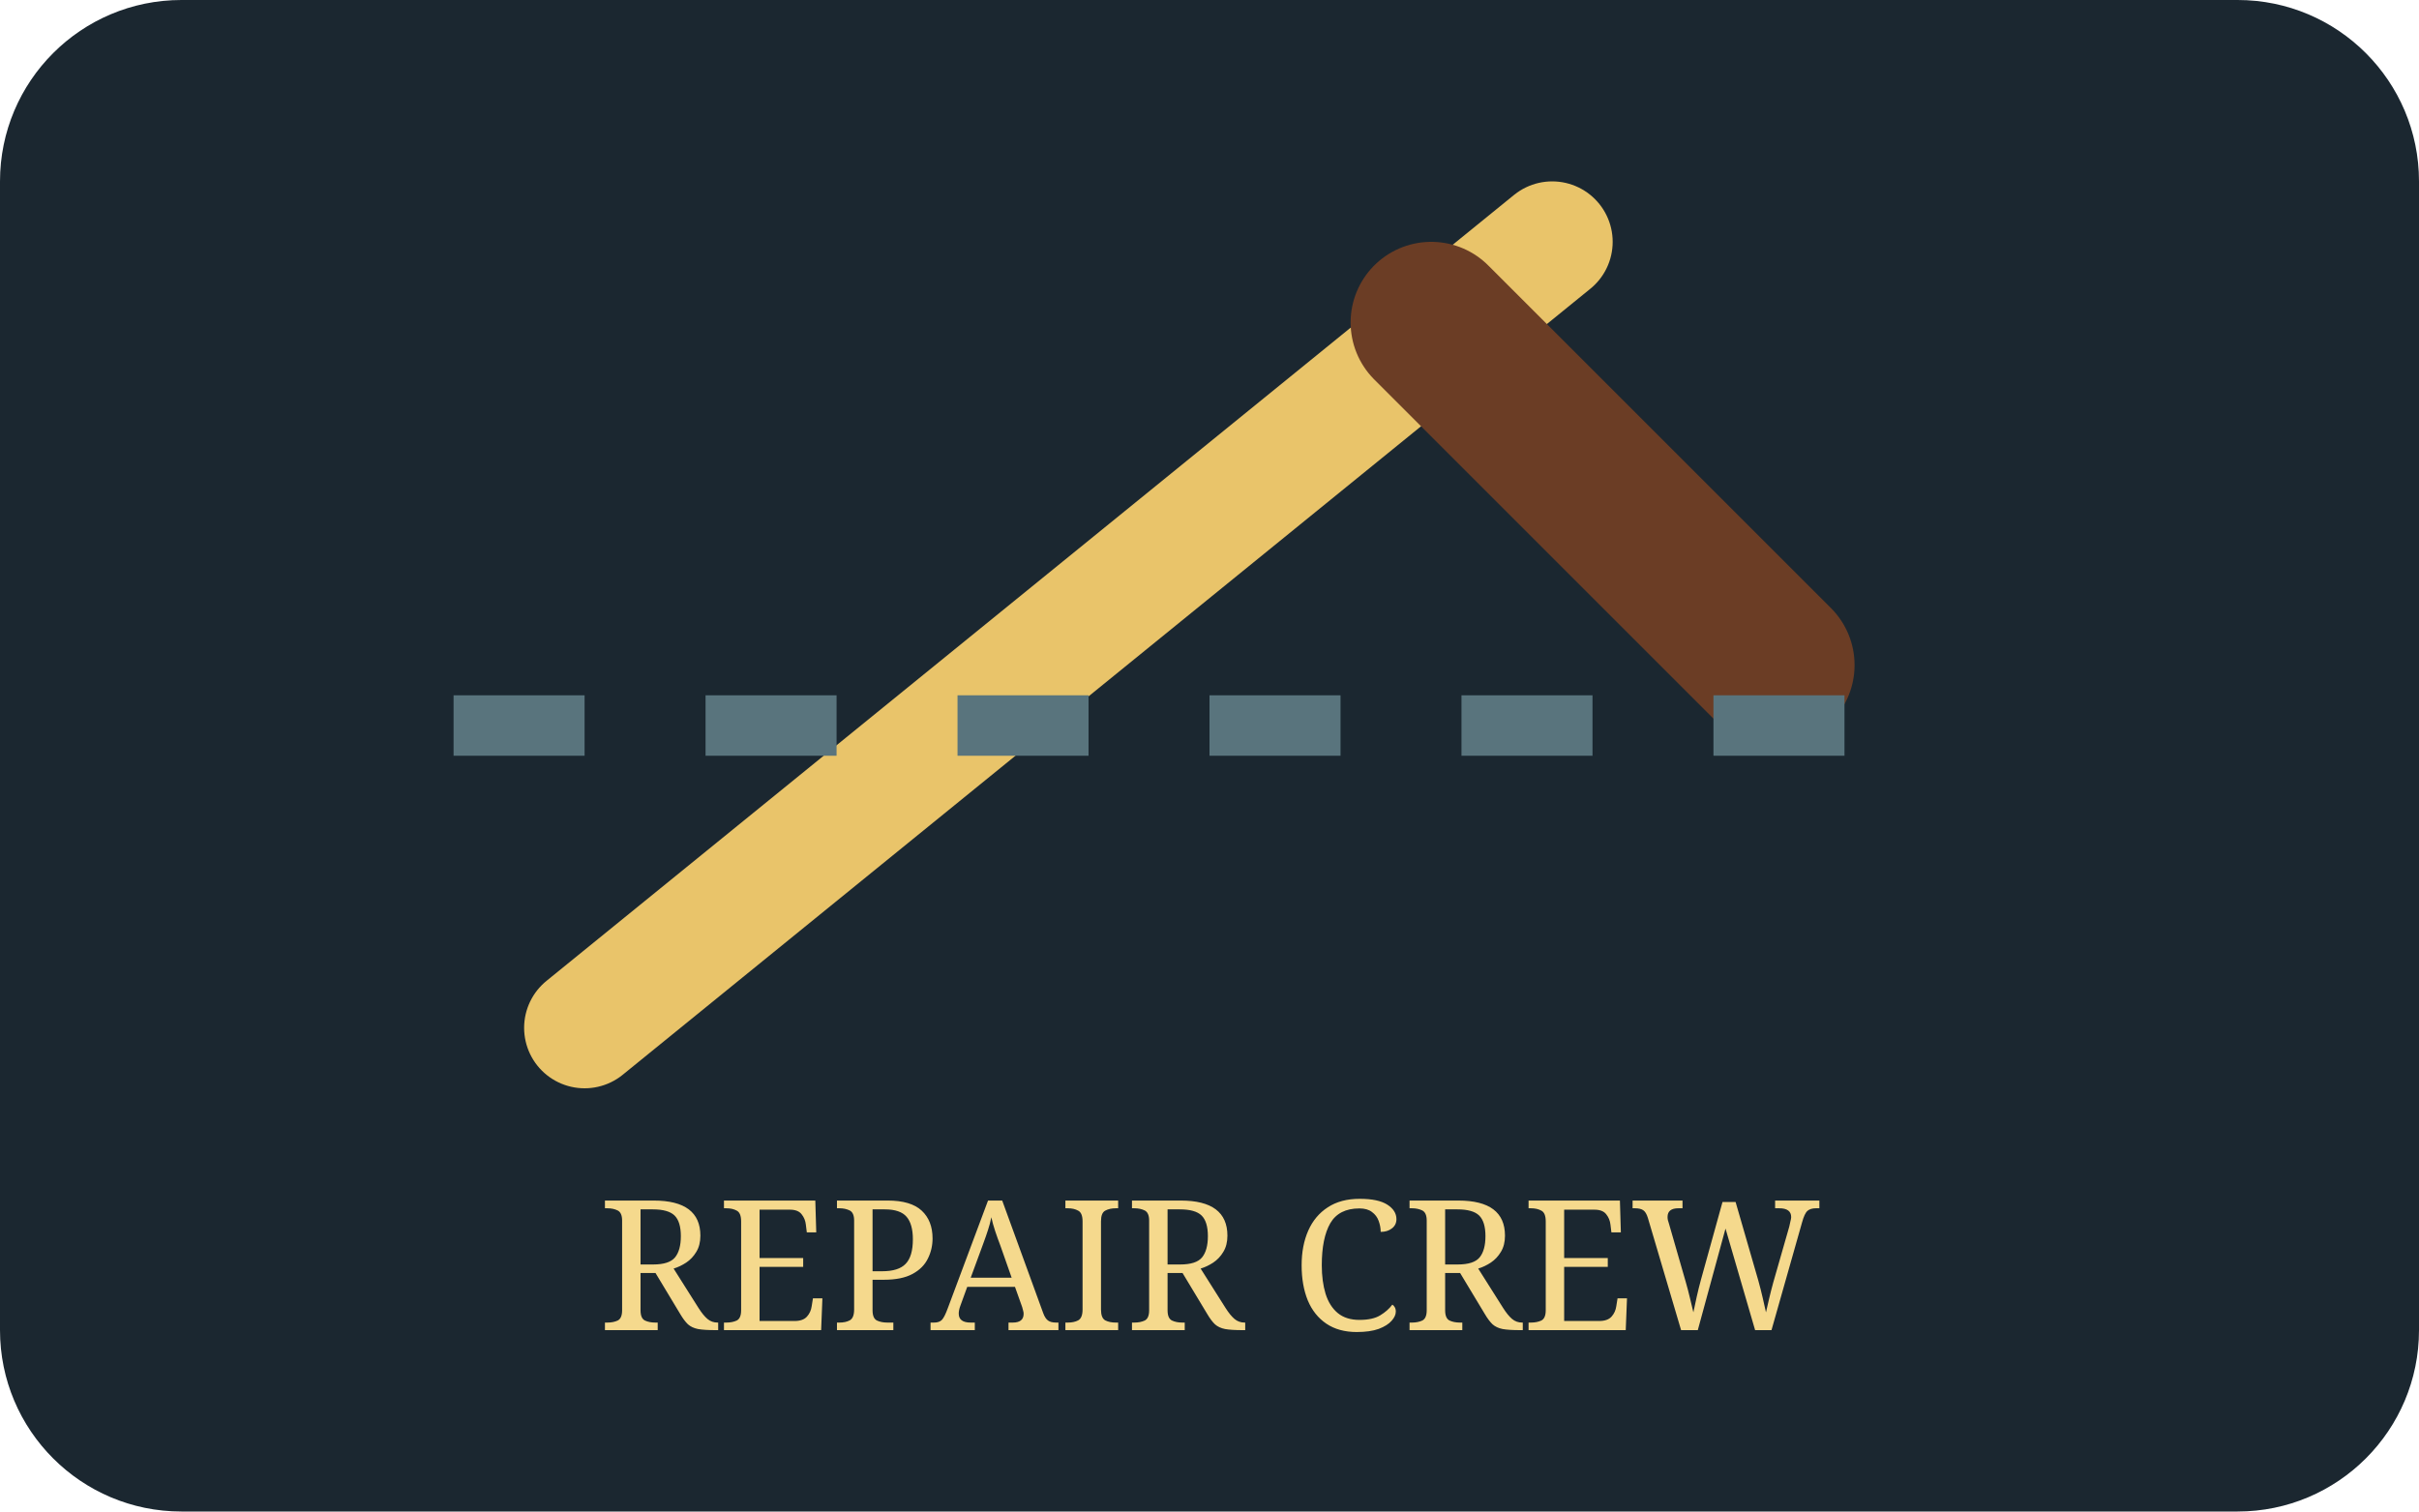
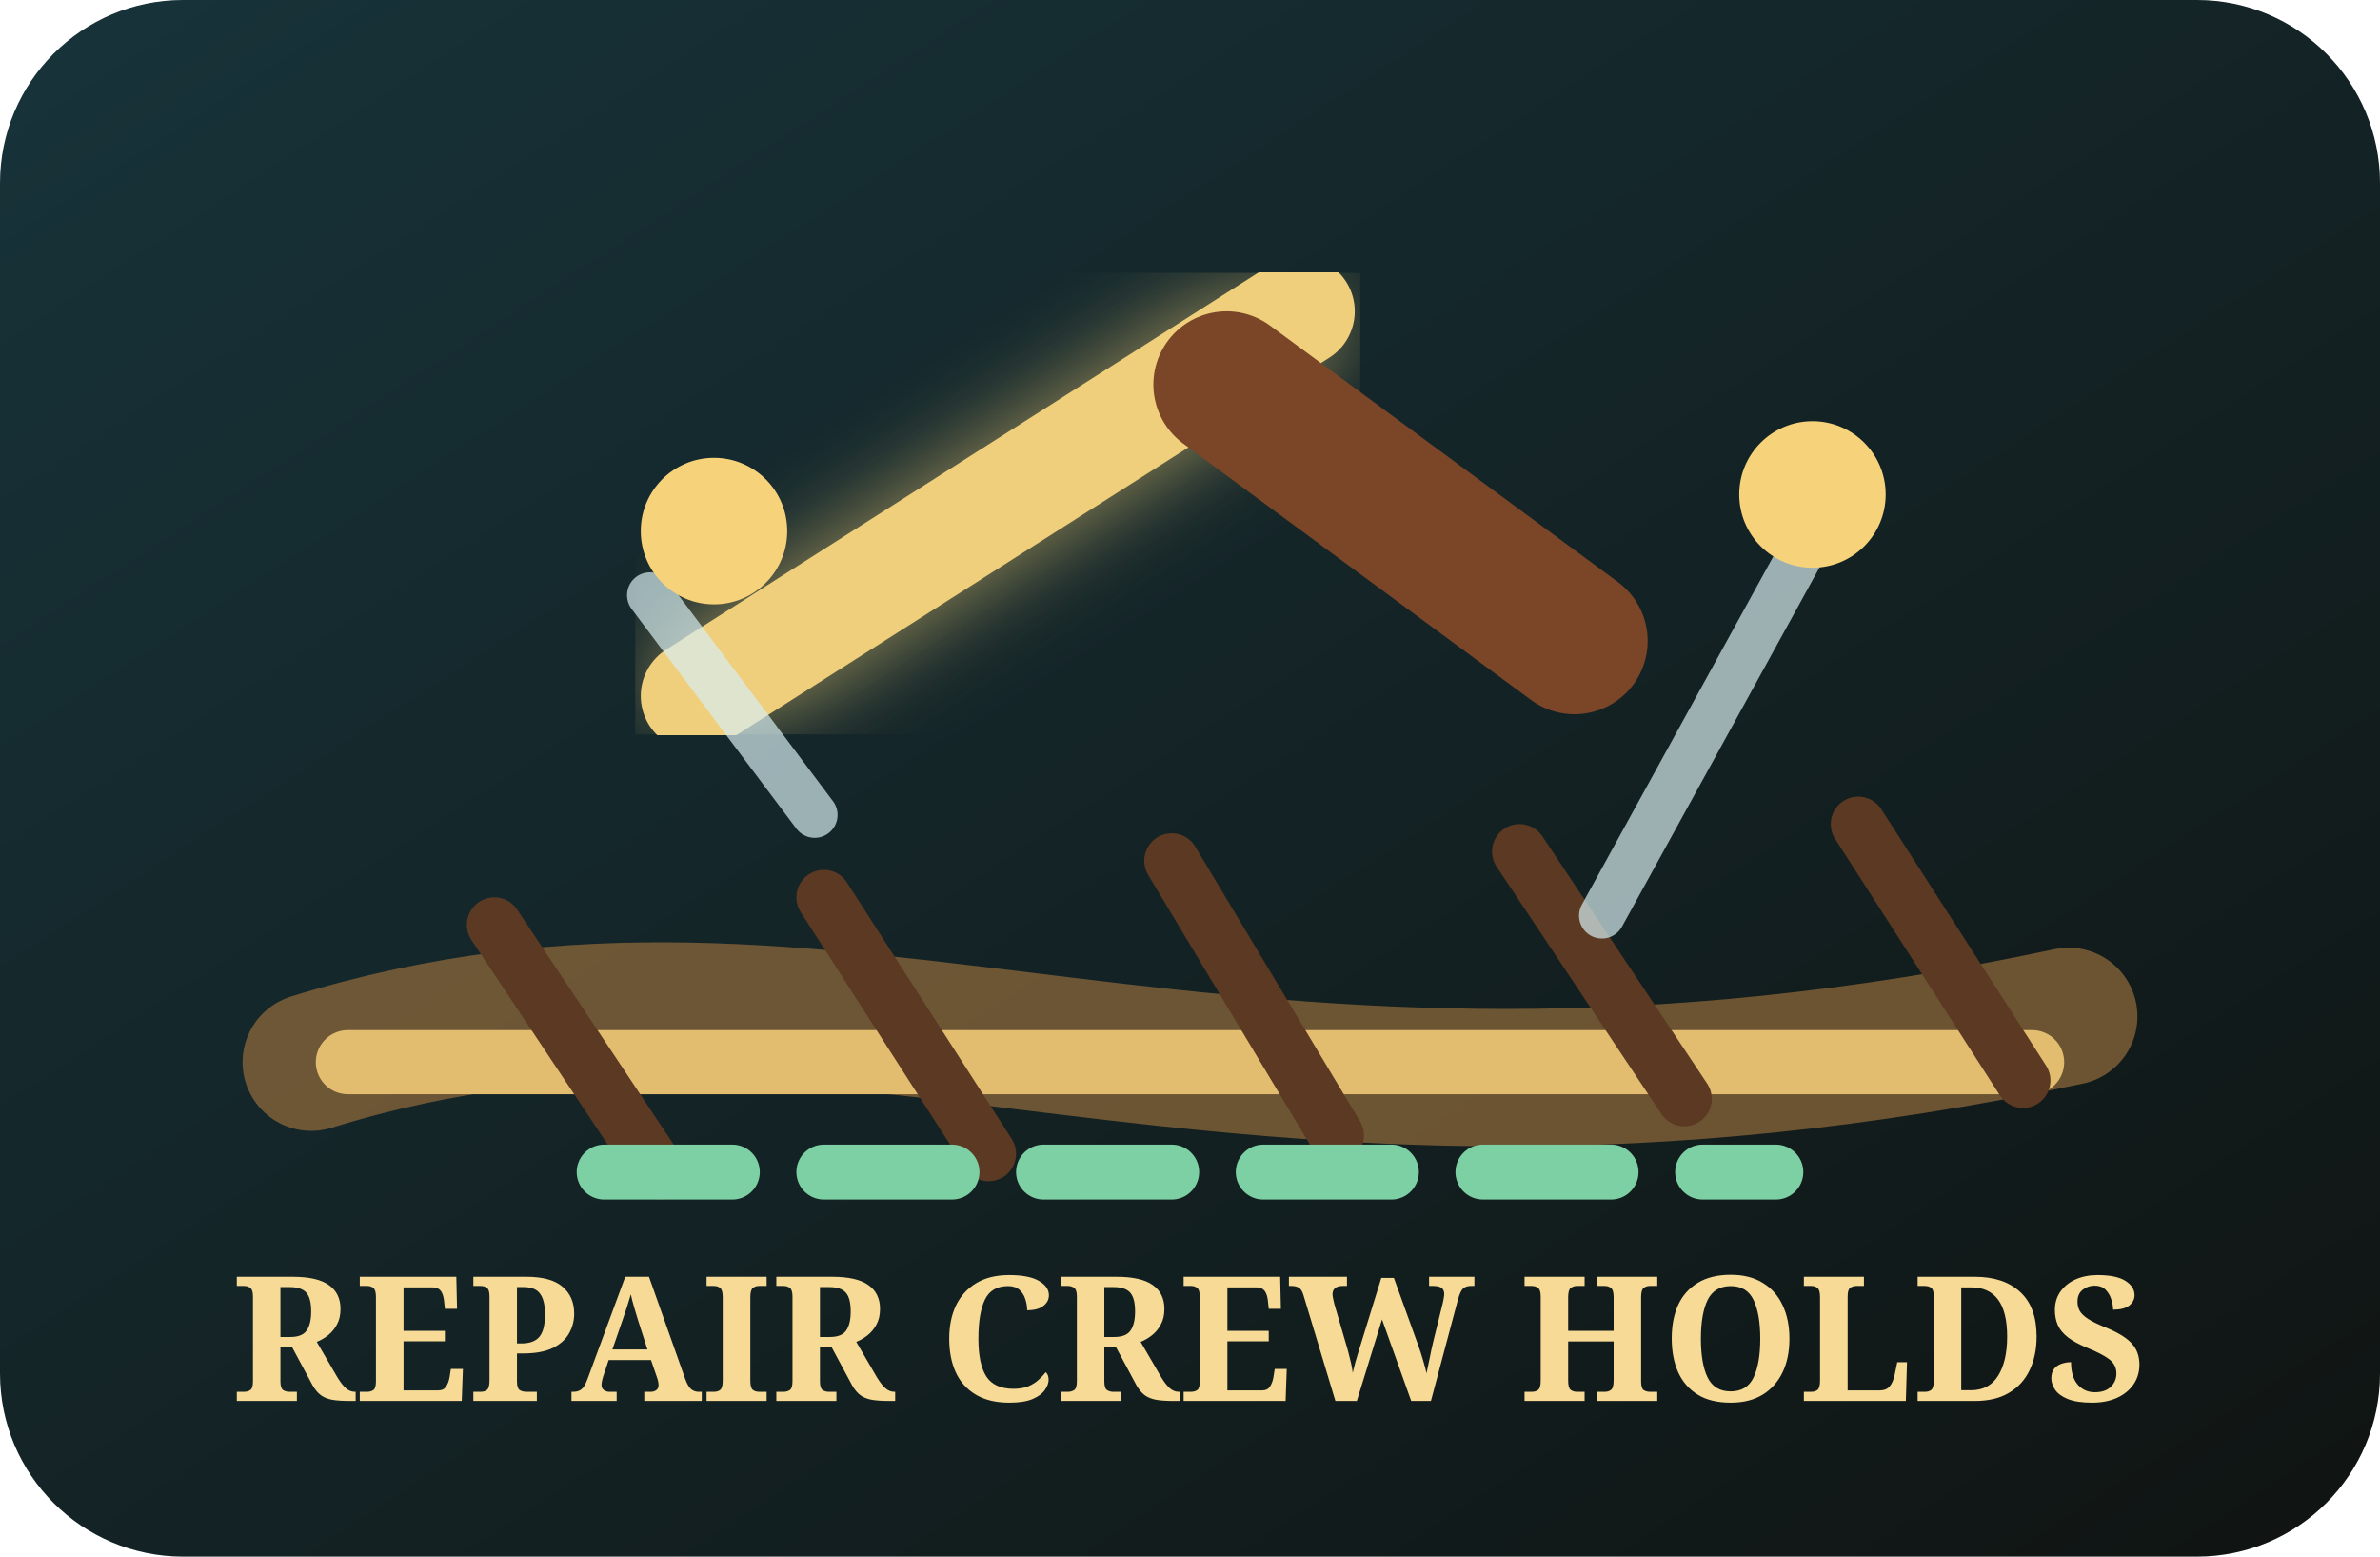
- <svg xmlns="http://www.w3.org/2000/svg" viewBox="0 0 240 150">
-   <rect width="240" height="150" rx="18" fill="#1b2730" />
-   <path d="M58 102l96-78" stroke="#e9c46a" stroke-width="12" stroke-linecap="round" />
-   <path d="M142 32l34 34" stroke="#6b3d25" stroke-width="16" stroke-linecap="round" />
-   <path d="M45 72h150" stroke="#59747d" stroke-width="6" stroke-dasharray="13 12" />
-   <text x="120" y="132" text-anchor="middle" font-family="Georgia,serif" font-size="18" fill="#f5d98d">REPAIR CREW</text>
+ <svg xmlns="http://www.w3.org/2000/svg" viewBox="0 0 260 170">
+   <defs>
+     <linearGradient id="bg" y1="0" y2="1">
+       <stop offset="0" stop-color="#17333a" />
+       <stop offset="1" stop-color="#101412" />
+     </linearGradient>
+     <filter id="glow">
+       <feDropShadow dx="0" dy="0" stdDeviation="5" flood-color="#f6d27a" flood-opacity=".62" />
+     </filter>
+   </defs>
+   <rect width="260" height="170" rx="20" fill="url(#bg)" />
+   <path d="M34 116c58-18 98 15 192-5" fill="none" stroke="#8f6a3a" stroke-width="15" stroke-linecap="round" opacity=".72" />
+   <path d="M38 116h184" stroke="#e2bd70" stroke-width="7" stroke-linecap="round" />
+   <path d="M54 101l18 27M90 98l18 28M128 94l18 30M166 93l18 27M203 90l18 28" stroke="#5b3922" stroke-width="6" stroke-linecap="round" />
+   <path d="M76 76l66-42" stroke="#f0cf7c" stroke-width="12" stroke-linecap="round" filter="url(#glow)" />
+   <path d="M134 42l38 28" stroke="#7b4528" stroke-width="16" stroke-linecap="round" />
+   <path d="M71 65l18 24M197 60l-22 40" stroke="#d6edf0" stroke-width="5" stroke-linecap="round" opacity=".7" />
+   <circle cx="78" cy="58" r="8" fill="#f6d27a" />
+   <circle cx="198" cy="54" r="8" fill="#f6d27a" />
+   <path d="M66 128h128" stroke="#7dd0a3" stroke-width="6" stroke-linecap="round" stroke-dasharray="14 10" />
+   <text x="130" y="153" text-anchor="middle" font-family="Georgia,serif" font-size="19" font-weight="700" fill="#f6da95">REPAIR CREW HOLDS</text>
</svg>
